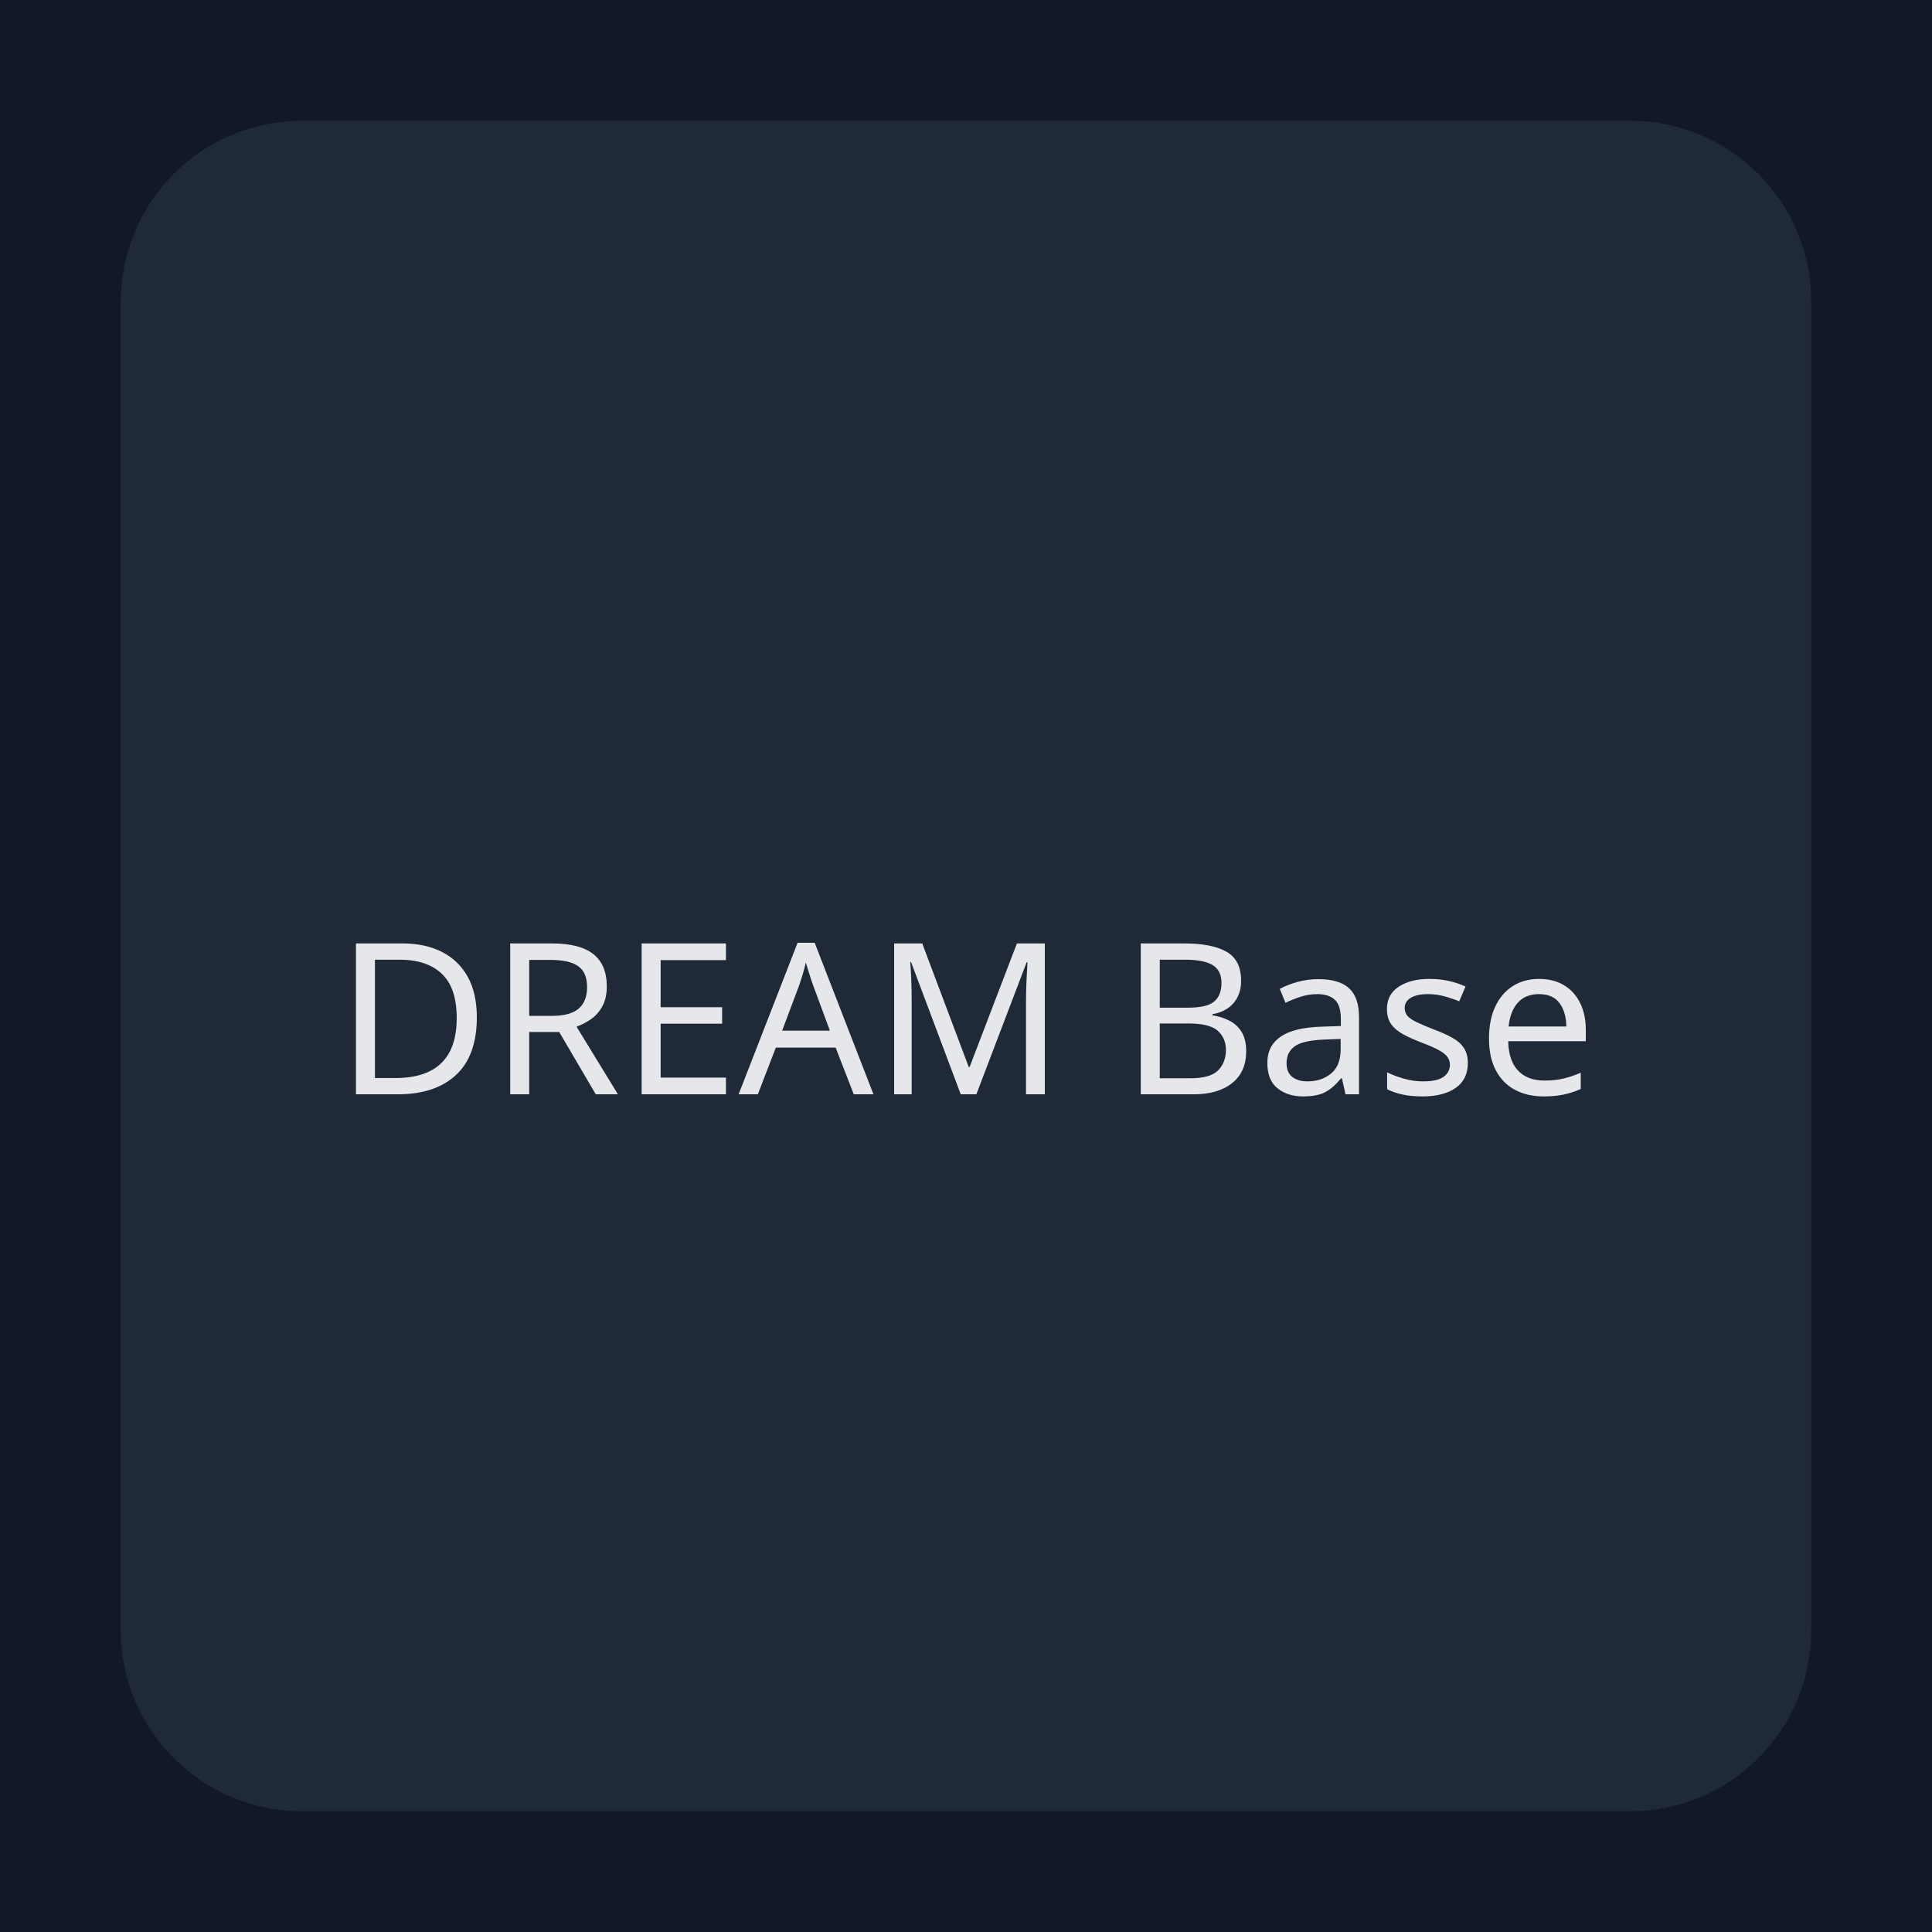
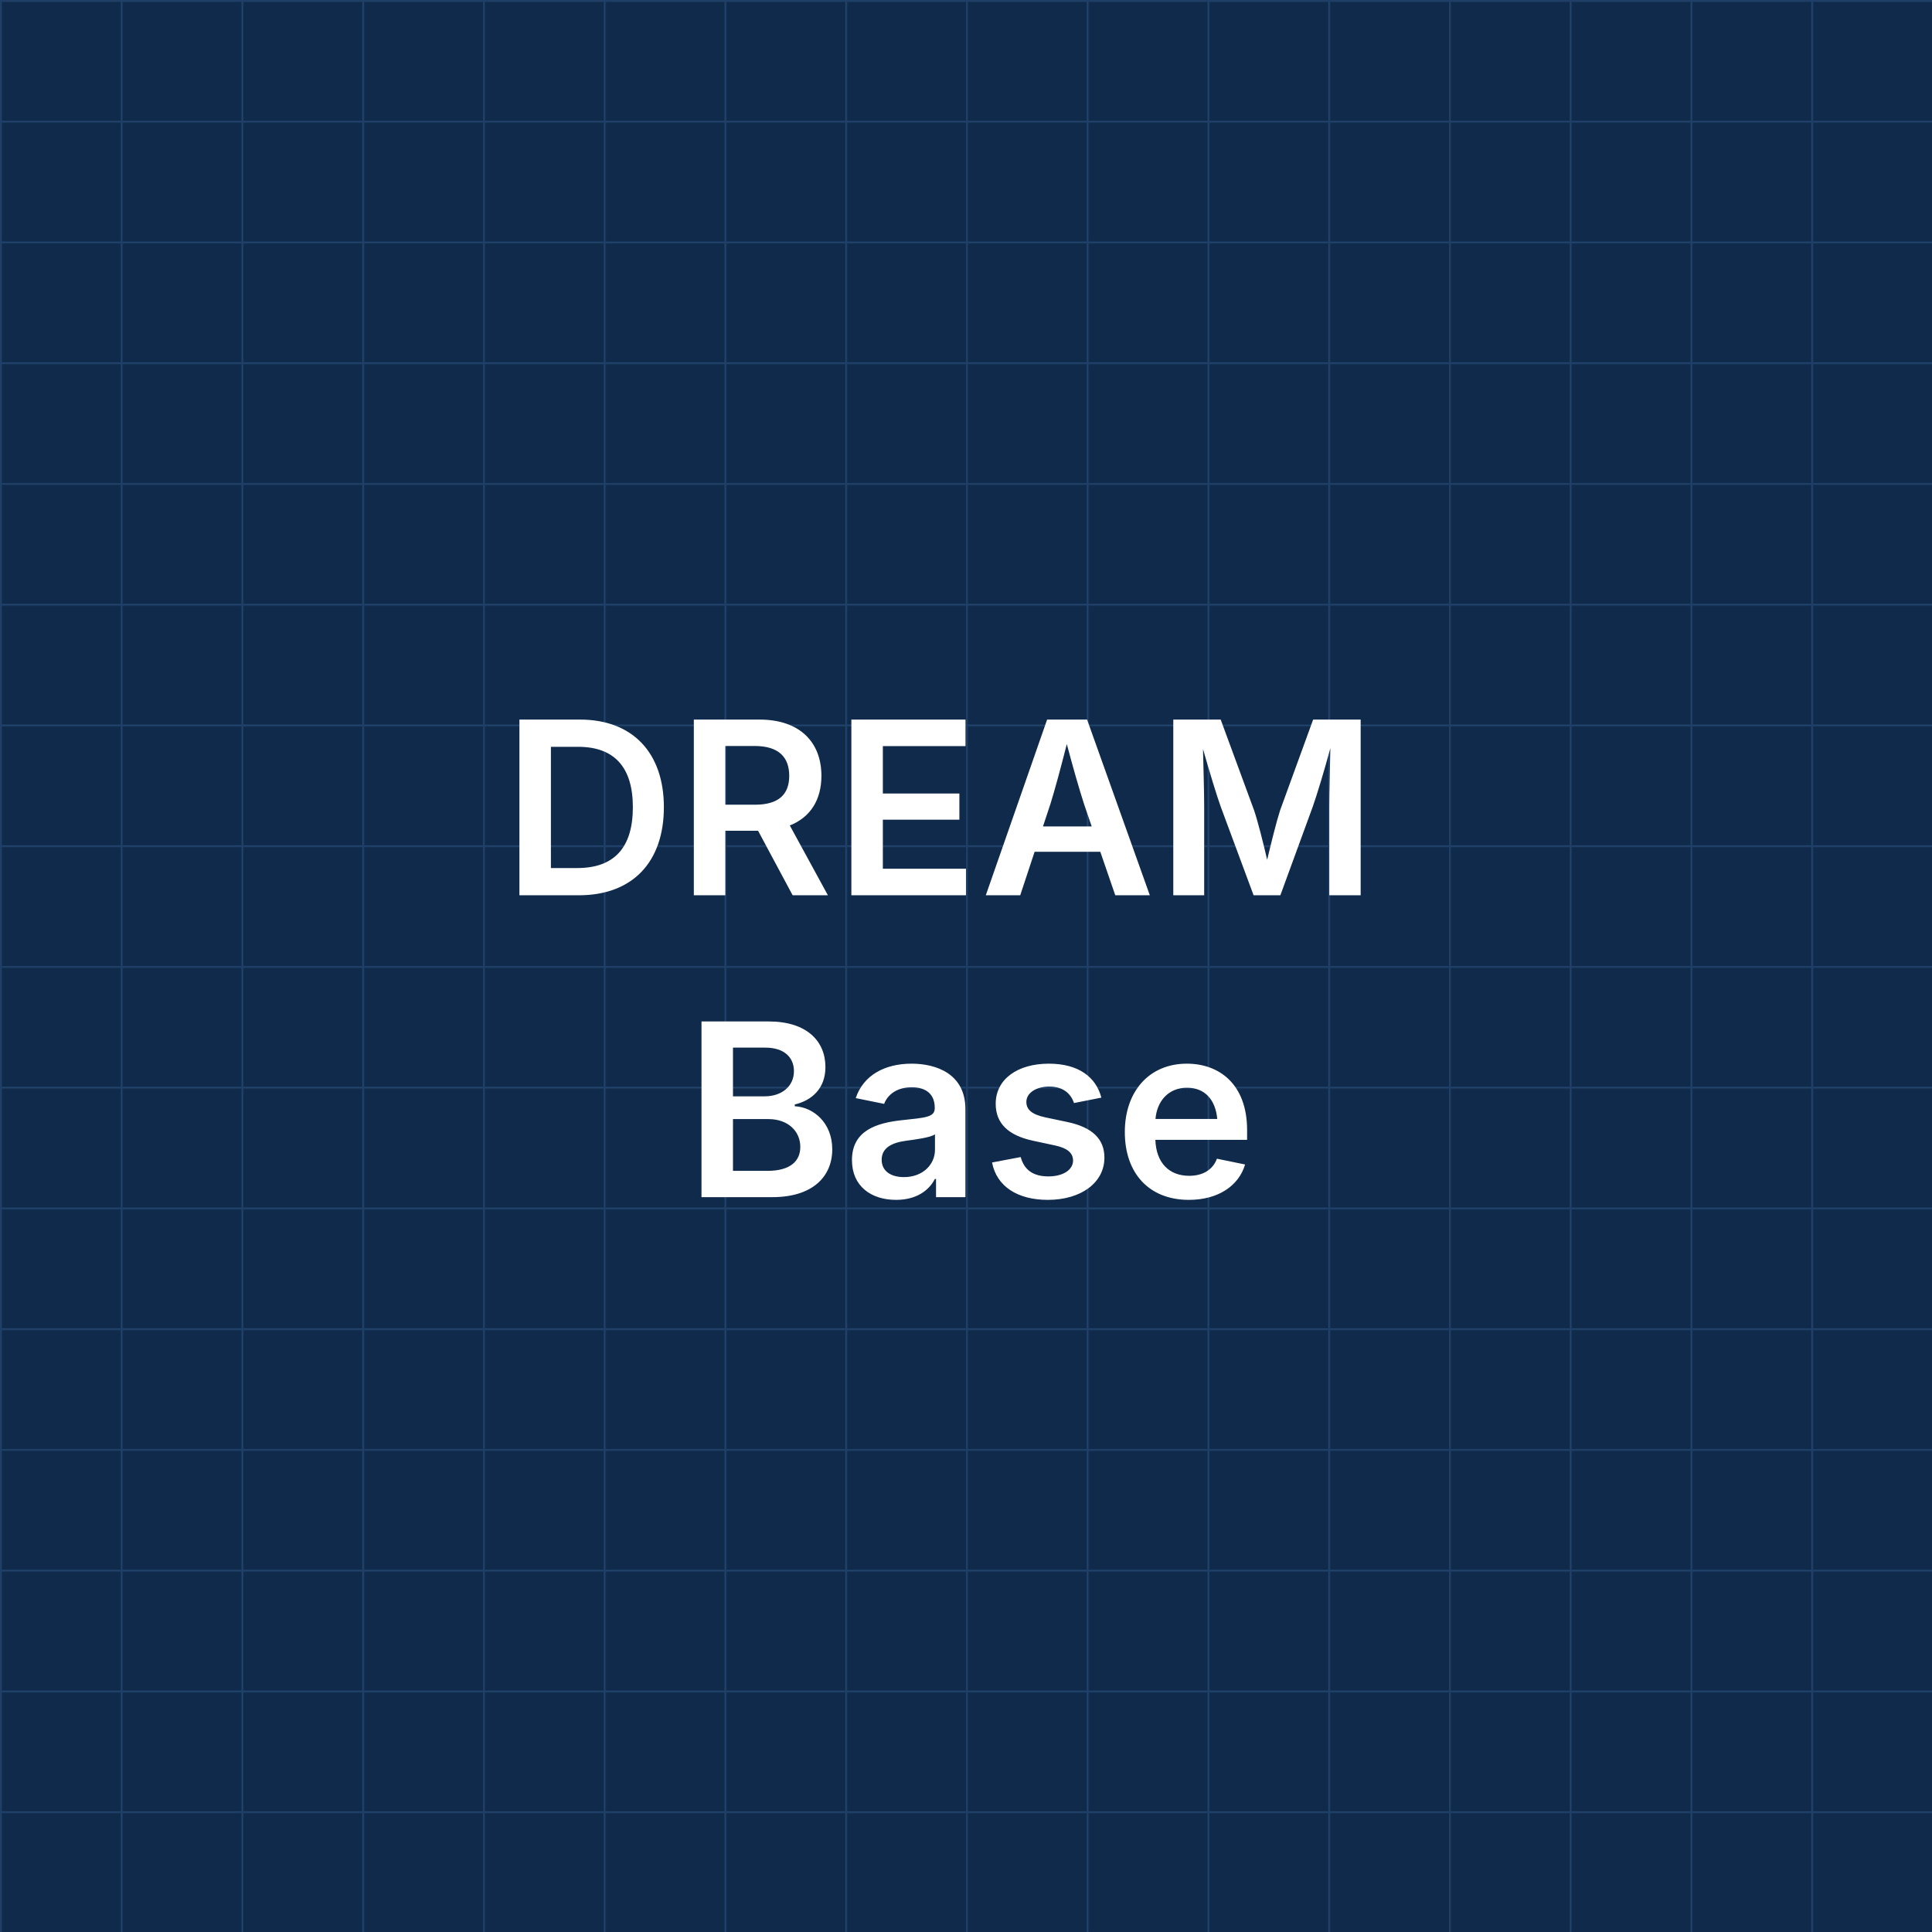
- <svg xmlns="http://www.w3.org/2000/svg" width="512" height="512" viewBox="0 0 512 512">
-   <rect width="512" height="512" fill="#111827" />
-   <rect x="32" y="32" width="448" height="448" rx="48" fill="#1f2937" />
-   <text x="256" y="290" text-anchor="middle" font-family="sans-serif" font-size="56" fill="#e5e7eb">DREAM Base</text>
+ <svg xmlns="http://www.w3.org/2000/svg" width="512" height="512" viewBox="0 0 512 512" version="1.1" id="svg3">
+   <rect x="0" y="0" width="512" height="512" fill="#0f2a4a" id="rect1" />
+   <defs id="defs1">
+     <pattern id="grid" width="32" height="32" patternUnits="userSpaceOnUse">
+       <path d="M 32 0 L 0 0 0 32" fill="none" stroke="#1f3f66" stroke-width="1" id="path1" />
+     </pattern>
+   </defs>
+   <rect x="0" y="0" width="512" height="512" fill="url(#grid)" id="rect2" />
+   <text x="257.184" y="237.258" text-anchor="middle" font-size="64px" font-family="Inter, Roboto, Helvetica, Arial, sans-serif" font-weight="600" fill="#ffffff" id="text3">
+     <tspan id="tspan9" x="257.184" y="237.258">DREAM</tspan>
+     <tspan x="257.184" y="317.258" id="tspan1">Base</tspan>
+   </text>
</svg>
